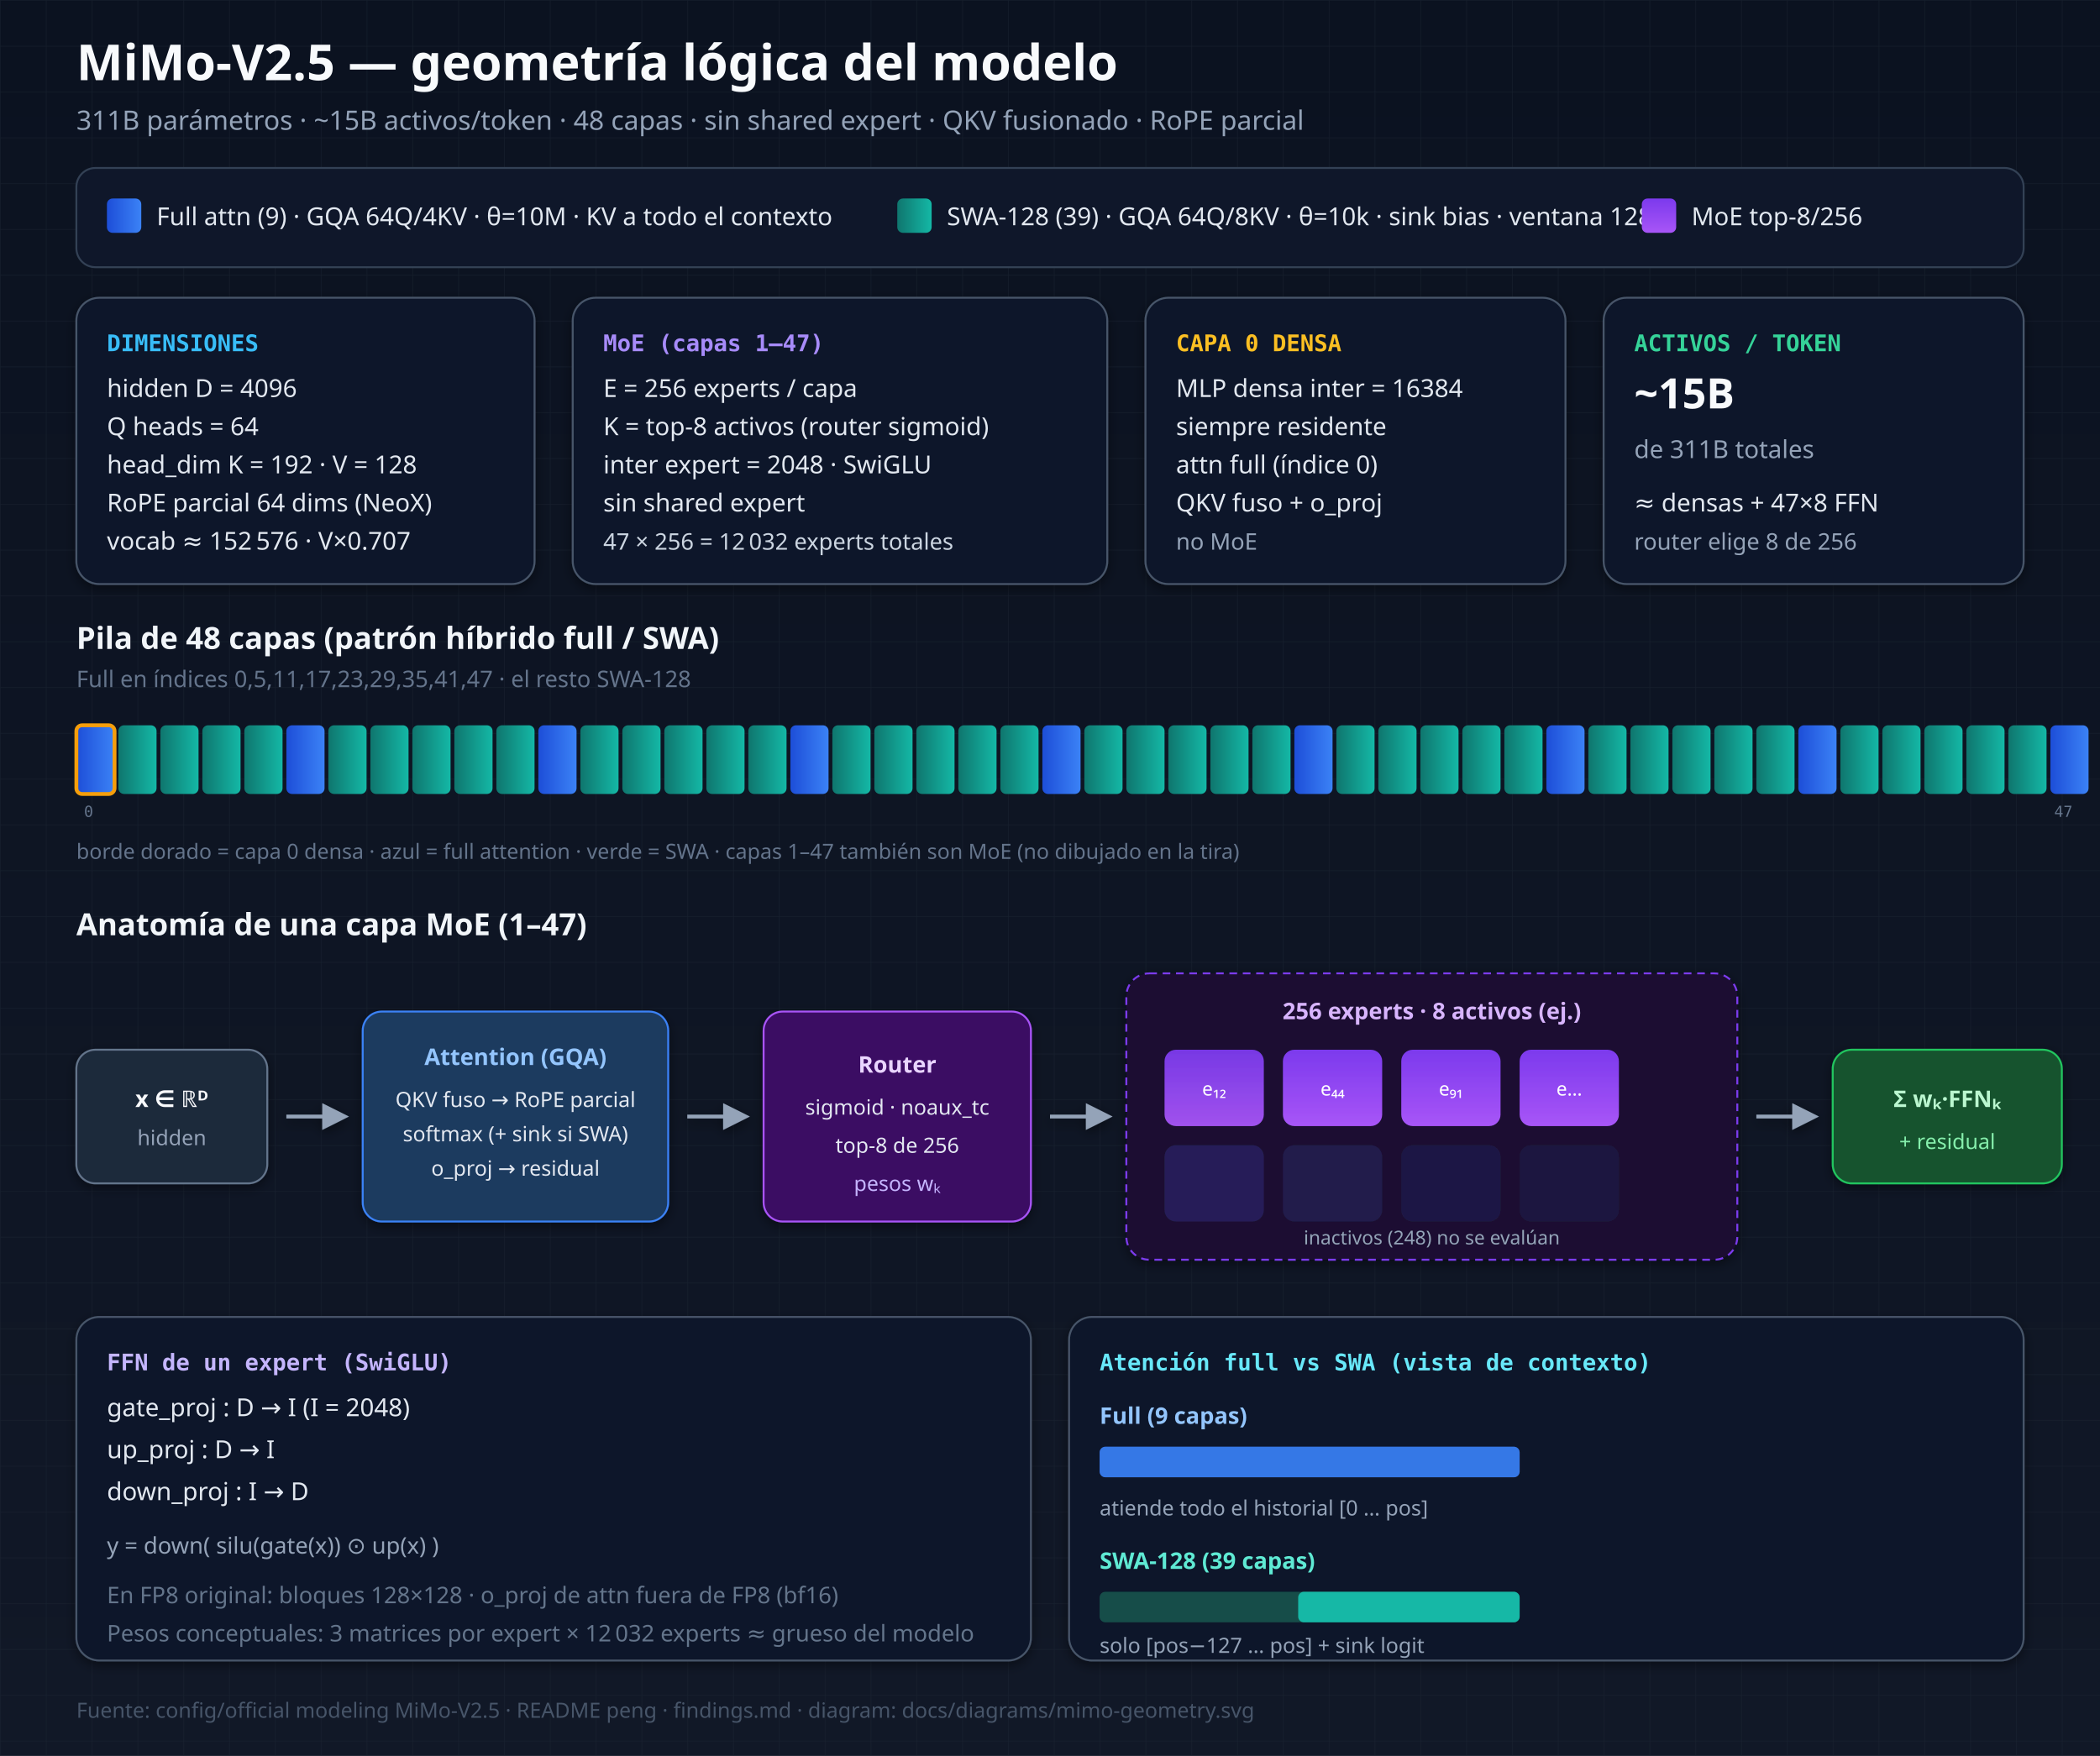
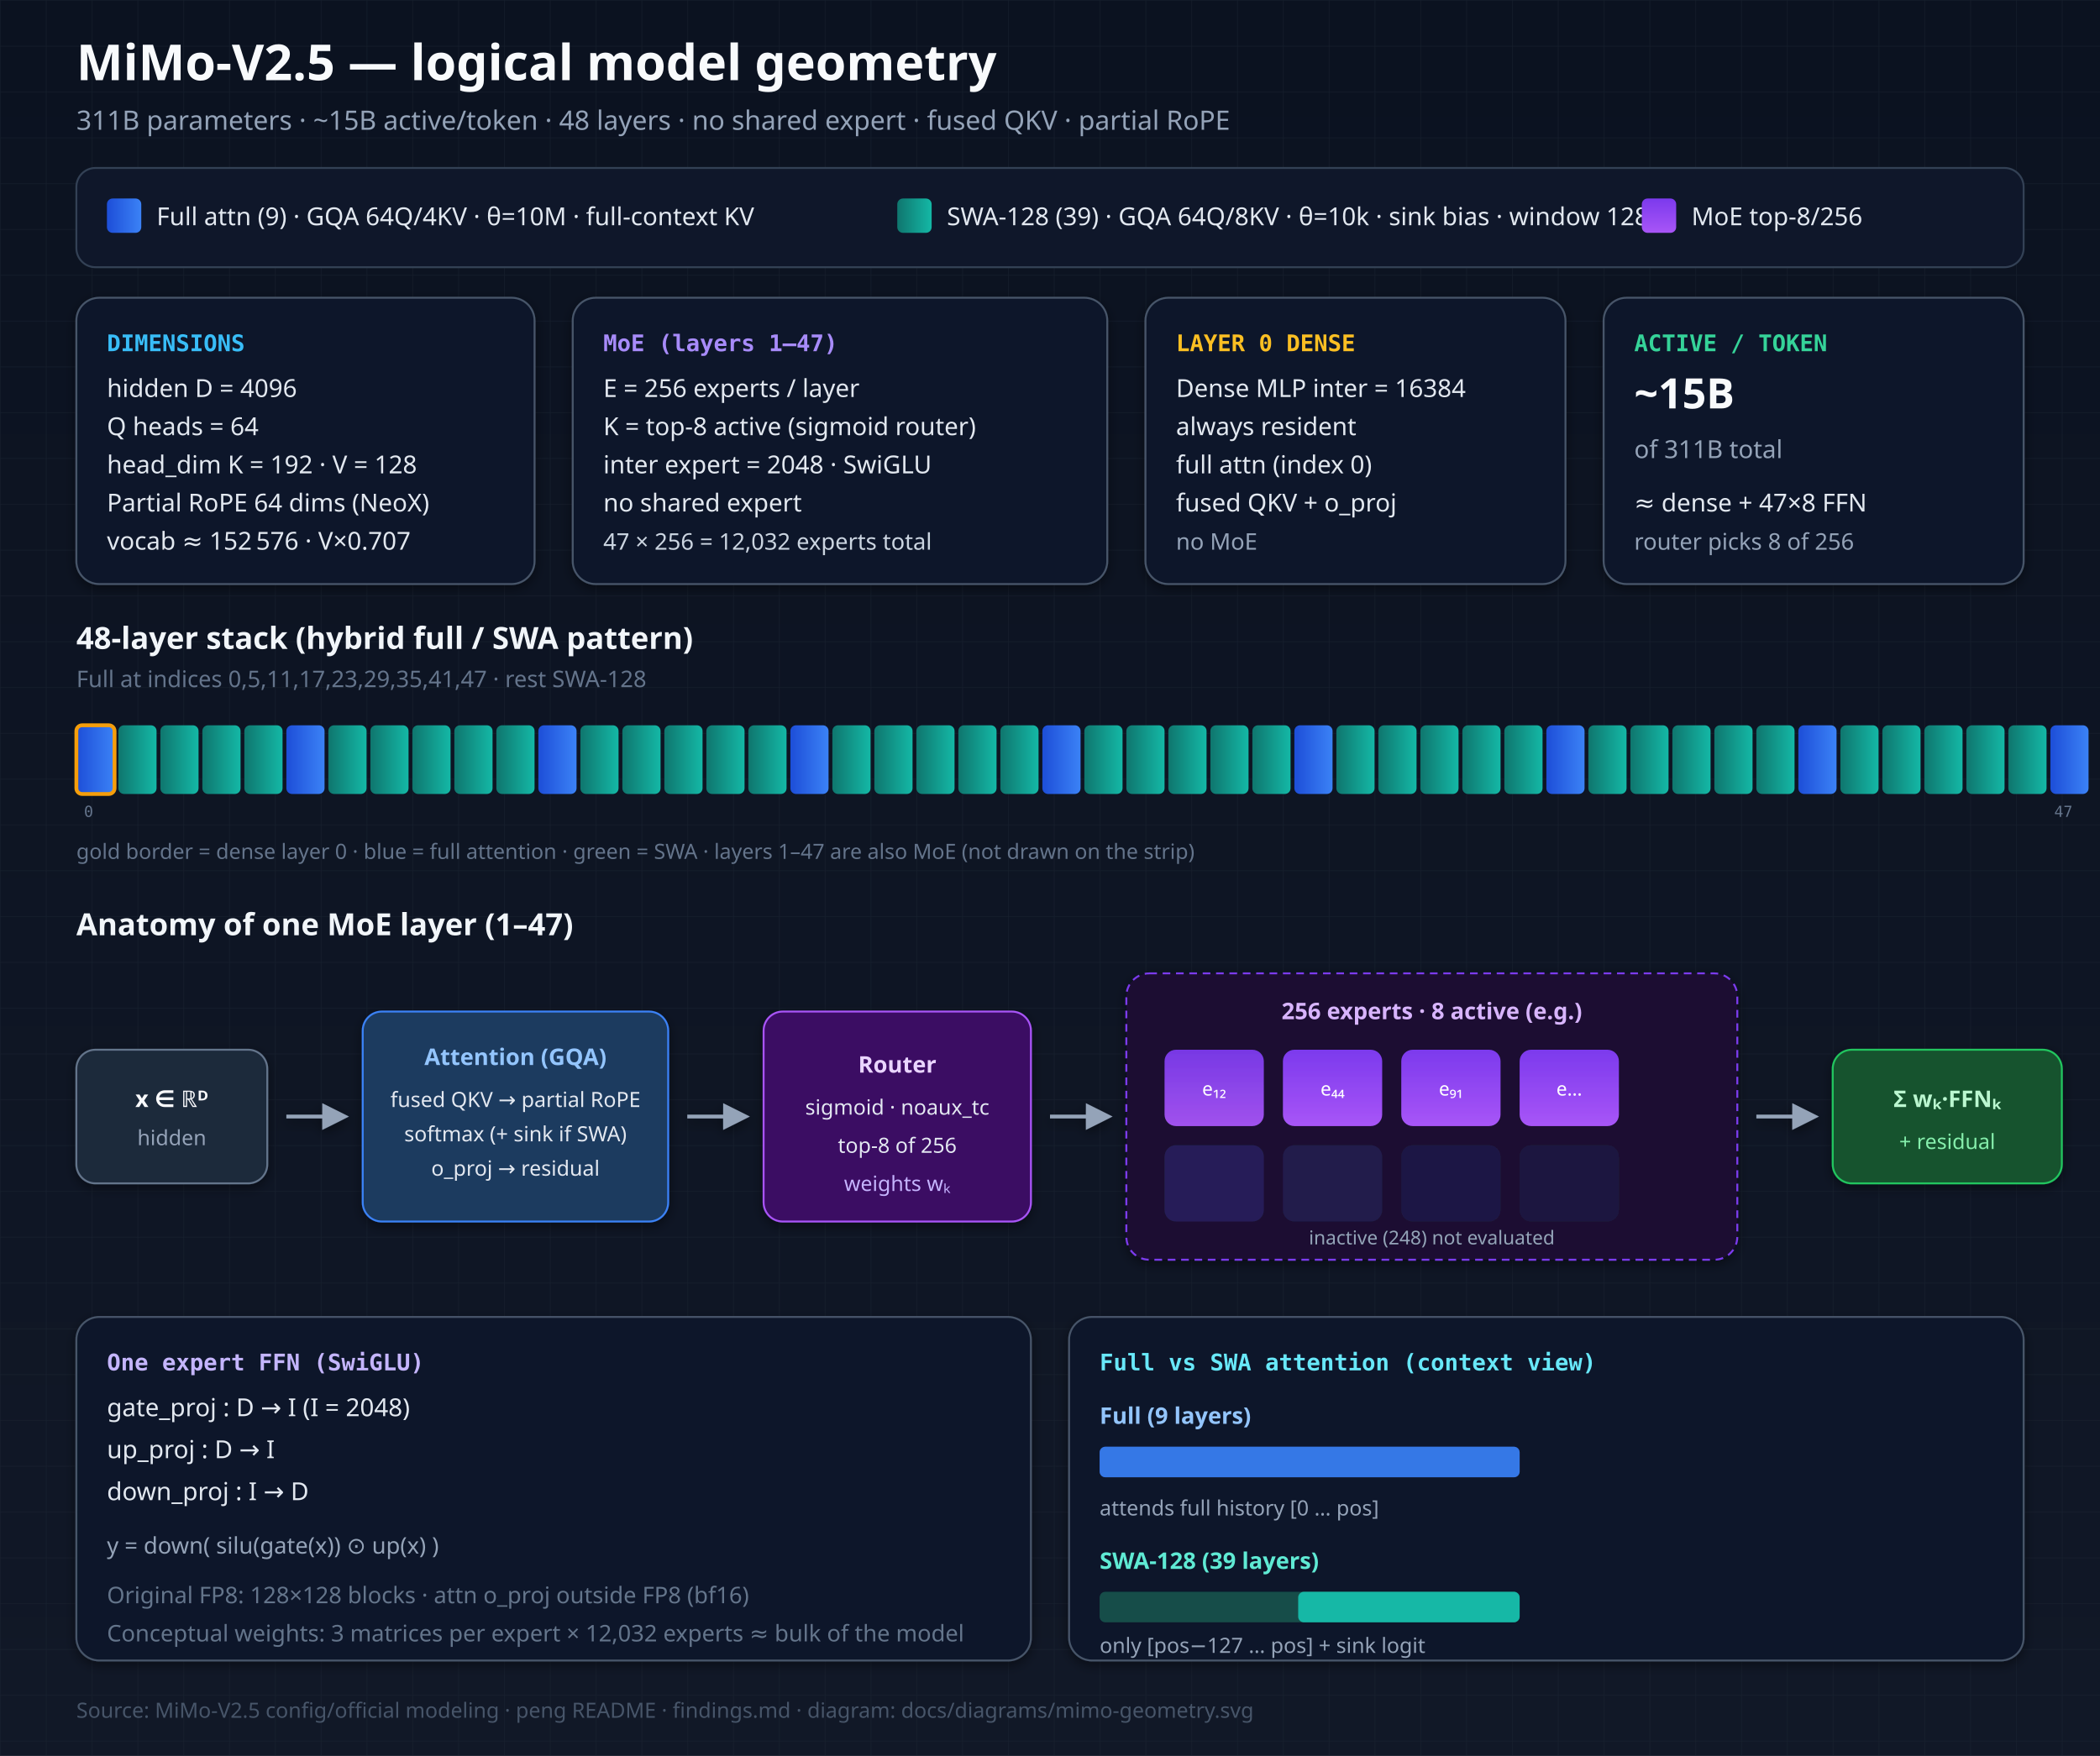
<svg xmlns="http://www.w3.org/2000/svg" viewBox="0 0 1100 920" width="1100" height="920" role="img" aria-labelledby="title desc">
  <defs>
    <linearGradient id="bg" x1="0" y1="0" x2="0" y2="1">
      <stop offset="0%" stop-color="#0b1220" />
      <stop offset="100%" stop-color="#111827" />
    </linearGradient>
    <linearGradient id="fullG" x1="0" y1="0" x2="1" y2="0">
      <stop offset="0%" stop-color="#1d4ed8" />
      <stop offset="100%" stop-color="#3b82f6" />
    </linearGradient>
    <linearGradient id="swaG" x1="0" y1="0" x2="1" y2="0">
      <stop offset="0%" stop-color="#0f766e" />
      <stop offset="100%" stop-color="#14b8a6" />
    </linearGradient>
    <linearGradient id="moeG" x1="0" y1="0" x2="0" y2="1">
      <stop offset="0%" stop-color="#7c3aed" />
      <stop offset="100%" stop-color="#a855f7" />
    </linearGradient>
    <linearGradient id="denseG" x1="0" y1="0" x2="0" y2="1">
      <stop offset="0%" stop-color="#b45309" />
      <stop offset="100%" stop-color="#f59e0b" />
    </linearGradient>
    <filter id="soft" x="-20%" y="-20%" width="140%" height="140%">
      <feDropShadow dx="0" dy="2" stdDeviation="3" flood-color="#000" flood-opacity="0.45" />
    </filter>
    <marker id="arrow" viewBox="0 0 10 10" refX="8" refY="5" markerWidth="7" markerHeight="7" orient="auto-start-reverse">
      <path d="M0 0 L10 5 L0 10 z" fill="#94a3b8" />
    </marker>
    <pattern id="grid" width="24" height="24" patternUnits="userSpaceOnUse">
      <path d="M24 0 H0 V24" fill="none" stroke="#1f2937" stroke-width="0.6" />
    </pattern>
  </defs>
  <rect width="1100" height="920" fill="url(#bg)" />
  <rect width="1100" height="920" fill="url(#grid)" opacity="0.5" />
-   <text x="40" y="42" fill="#f8fafc" font-family="ui-sans-serif,system-ui,Segoe UI,sans-serif" font-size="26" font-weight="700">MiMo-V2.5 — geometría lógica del modelo</text>
-   <text x="40" y="68" fill="#94a3b8" font-family="ui-sans-serif,system-ui,Segoe UI,sans-serif" font-size="14">311B parámetros · ~15B activos/token · 48 capas · sin shared expert · QKV fusionado · RoPE parcial</text>
+   <text x="40" y="42" fill="#f8fafc" font-family="ui-sans-serif,system-ui,Segoe UI,sans-serif" font-size="26" font-weight="700">MiMo-V2.5 — logical model geometry</text>
+   <text x="40" y="68" fill="#94a3b8" font-family="ui-sans-serif,system-ui,Segoe UI,sans-serif" font-size="14">311B parameters · ~15B active/token · 48 layers · no shared expert · fused QKV · partial RoPE</text>
  <g transform="translate(40,88)">
    <rect width="1020" height="52" rx="10" fill="#0f172a" stroke="#334155" />
    <rect x="16" y="16" width="18" height="18" rx="3" fill="url(#fullG)" />
-     <text x="42" y="30" fill="#e2e8f0" font-family="ui-sans-serif,system-ui,sans-serif" font-size="13">Full attn (9) · GQA 64Q/4KV · θ=10M · KV a todo el contexto</text>
+     <text x="42" y="30" fill="#e2e8f0" font-family="ui-sans-serif,system-ui,sans-serif" font-size="13">Full attn (9) · GQA 64Q/4KV · θ=10M · full-context KV</text>
    <rect x="430" y="16" width="18" height="18" rx="3" fill="url(#swaG)" />
-     <text x="456" y="30" fill="#e2e8f0" font-family="ui-sans-serif,system-ui,sans-serif" font-size="13">SWA-128 (39) · GQA 64Q/8KV · θ=10k · sink bias · ventana 128</text>
+     <text x="456" y="30" fill="#e2e8f0" font-family="ui-sans-serif,system-ui,sans-serif" font-size="13">SWA-128 (39) · GQA 64Q/8KV · θ=10k · sink bias · window 128</text>
    <rect x="820" y="16" width="18" height="18" rx="3" fill="url(#moeG)" />
    <text x="846" y="30" fill="#e2e8f0" font-family="ui-sans-serif,system-ui,sans-serif" font-size="13">MoE top-8/256</text>
  </g>
  <g transform="translate(40,156)" filter="url(#soft)">
    <rect width="240" height="150" rx="12" fill="#0f172a" stroke="#475569" />
-     <text x="16" y="28" fill="#38bdf8" font-family="ui-monospace,Consolas,monospace" font-size="12" font-weight="700">DIMENSIONES</text>
+     <text x="16" y="28" fill="#38bdf8" font-family="ui-monospace,Consolas,monospace" font-size="12" font-weight="700">DIMENSIONS</text>
    <text x="16" y="52" fill="#e2e8f0" font-family="ui-sans-serif,system-ui,sans-serif" font-size="13">hidden D = 4096</text>
    <text x="16" y="72" fill="#e2e8f0" font-family="ui-sans-serif,system-ui,sans-serif" font-size="13">Q heads = 64</text>
    <text x="16" y="92" fill="#e2e8f0" font-family="ui-sans-serif,system-ui,sans-serif" font-size="13">head_dim K = 192 · V = 128</text>
-     <text x="16" y="112" fill="#e2e8f0" font-family="ui-sans-serif,system-ui,sans-serif" font-size="13">RoPE parcial 64 dims (NeoX)</text>
+     <text x="16" y="112" fill="#e2e8f0" font-family="ui-sans-serif,system-ui,sans-serif" font-size="13">Partial RoPE 64 dims (NeoX)</text>
    <text x="16" y="132" fill="#e2e8f0" font-family="ui-sans-serif,system-ui,sans-serif" font-size="13">vocab ≈ 152 576 · V×0.707</text>
  </g>
  <g transform="translate(300,156)" filter="url(#soft)">
    <rect width="280" height="150" rx="12" fill="#0f172a" stroke="#475569" />
-     <text x="16" y="28" fill="#a78bfa" font-family="ui-monospace,Consolas,monospace" font-size="12" font-weight="700">MoE (capas 1–47)</text>
-     <text x="16" y="52" fill="#e2e8f0" font-family="ui-sans-serif,system-ui,sans-serif" font-size="13">E = 256 experts / capa</text>
-     <text x="16" y="72" fill="#e2e8f0" font-family="ui-sans-serif,system-ui,sans-serif" font-size="13">K = top-8 activos (router sigmoid)</text>
+     <text x="16" y="28" fill="#a78bfa" font-family="ui-monospace,Consolas,monospace" font-size="12" font-weight="700">MoE (layers 1–47)</text>
+     <text x="16" y="52" fill="#e2e8f0" font-family="ui-sans-serif,system-ui,sans-serif" font-size="13">E = 256 experts / layer</text>
+     <text x="16" y="72" fill="#e2e8f0" font-family="ui-sans-serif,system-ui,sans-serif" font-size="13">K = top-8 active (sigmoid router)</text>
    <text x="16" y="92" fill="#e2e8f0" font-family="ui-sans-serif,system-ui,sans-serif" font-size="13">inter expert = 2048 · SwiGLU</text>
-     <text x="16" y="112" fill="#e2e8f0" font-family="ui-sans-serif,system-ui,sans-serif" font-size="13">sin shared expert</text>
-     <text x="16" y="132" fill="#cbd5e1" font-family="ui-sans-serif,system-ui,sans-serif" font-size="12">47 × 256 = 12 032 experts totales</text>
+     <text x="16" y="112" fill="#e2e8f0" font-family="ui-sans-serif,system-ui,sans-serif" font-size="13">no shared expert</text>
+     <text x="16" y="132" fill="#cbd5e1" font-family="ui-sans-serif,system-ui,sans-serif" font-size="12">47 × 256 = 12,032 experts total</text>
  </g>
  <g transform="translate(600,156)" filter="url(#soft)">
    <rect width="220" height="150" rx="12" fill="#0f172a" stroke="#475569" />
-     <text x="16" y="28" fill="#fbbf24" font-family="ui-monospace,Consolas,monospace" font-size="12" font-weight="700">CAPA 0 DENSA</text>
-     <text x="16" y="52" fill="#e2e8f0" font-family="ui-sans-serif,system-ui,sans-serif" font-size="13">MLP densa inter = 16384</text>
-     <text x="16" y="72" fill="#e2e8f0" font-family="ui-sans-serif,system-ui,sans-serif" font-size="13">siempre residente</text>
-     <text x="16" y="92" fill="#e2e8f0" font-family="ui-sans-serif,system-ui,sans-serif" font-size="13">attn full (índice 0)</text>
-     <text x="16" y="112" fill="#e2e8f0" font-family="ui-sans-serif,system-ui,sans-serif" font-size="13">QKV fuso + o_proj</text>
+     <text x="16" y="28" fill="#fbbf24" font-family="ui-monospace,Consolas,monospace" font-size="12" font-weight="700">LAYER 0 DENSE</text>
+     <text x="16" y="52" fill="#e2e8f0" font-family="ui-sans-serif,system-ui,sans-serif" font-size="13">Dense MLP inter = 16384</text>
+     <text x="16" y="72" fill="#e2e8f0" font-family="ui-sans-serif,system-ui,sans-serif" font-size="13">always resident</text>
+     <text x="16" y="92" fill="#e2e8f0" font-family="ui-sans-serif,system-ui,sans-serif" font-size="13">full attn (index 0)</text>
+     <text x="16" y="112" fill="#e2e8f0" font-family="ui-sans-serif,system-ui,sans-serif" font-size="13">fused QKV + o_proj</text>
    <text x="16" y="132" fill="#94a3b8" font-family="ui-sans-serif,system-ui,sans-serif" font-size="12">no MoE</text>
  </g>
  <g transform="translate(840,156)" filter="url(#soft)">
    <rect width="220" height="150" rx="12" fill="#0f172a" stroke="#475569" />
-     <text x="16" y="28" fill="#34d399" font-family="ui-monospace,Consolas,monospace" font-size="12" font-weight="700">ACTIVOS / TOKEN</text>
+     <text x="16" y="28" fill="#34d399" font-family="ui-monospace,Consolas,monospace" font-size="12" font-weight="700">ACTIVE / TOKEN</text>
    <text x="16" y="58" fill="#f8fafc" font-family="ui-sans-serif,system-ui,sans-serif" font-size="22" font-weight="700">~15B</text>
-     <text x="16" y="84" fill="#94a3b8" font-family="ui-sans-serif,system-ui,sans-serif" font-size="13">de 311B totales</text>
-     <text x="16" y="112" fill="#e2e8f0" font-family="ui-sans-serif,system-ui,sans-serif" font-size="13">≈ densas + 47×8 FFN</text>
-     <text x="16" y="132" fill="#94a3b8" font-family="ui-sans-serif,system-ui,sans-serif" font-size="12">router elige 8 de 256</text>
-   </g>
-   <text x="40" y="340" fill="#f1f5f9" font-family="ui-sans-serif,system-ui,sans-serif" font-size="16" font-weight="700">Pila de 48 capas (patrón híbrido full / SWA)</text>
-   <text x="40" y="360" fill="#64748b" font-family="ui-sans-serif,system-ui,sans-serif" font-size="12">Full en índices 0,5,11,17,23,29,35,41,47 · el resto SWA-128</text>
+     <text x="16" y="84" fill="#94a3b8" font-family="ui-sans-serif,system-ui,sans-serif" font-size="13">of 311B total</text>
+     <text x="16" y="112" fill="#e2e8f0" font-family="ui-sans-serif,system-ui,sans-serif" font-size="13">≈ dense + 47×8 FFN</text>
+     <text x="16" y="132" fill="#94a3b8" font-family="ui-sans-serif,system-ui,sans-serif" font-size="12">router picks 8 of 256</text>
+   </g>
+   <text x="40" y="340" fill="#f1f5f9" font-family="ui-sans-serif,system-ui,sans-serif" font-size="16" font-weight="700">48-layer stack (hybrid full / SWA pattern)</text>
+   <text x="40" y="360" fill="#64748b" font-family="ui-sans-serif,system-ui,sans-serif" font-size="12">Full at indices 0,5,11,17,23,29,35,41,47 · rest SWA-128</text>
  <g transform="translate(40,375)">
    <g id="stack">
      <g font-family="ui-monospace,Consolas,monospace" font-size="8" fill="#94a3b8">
        
      </g>
    </g>
  </g>
  <g transform="translate(40,380)">
    <rect x="0" y="0" width="20" height="36" rx="3" fill="url(#fullG)" stroke="#f59e0b" stroke-width="2" />
    <text x="4" y="48" fill="#64748b" font-family="ui-monospace,Consolas,monospace" font-size="8">0</text>
    <rect x="22" y="0" width="20" height="36" rx="3" fill="url(#swaG)" />
    <rect x="44" y="0" width="20" height="36" rx="3" fill="url(#swaG)" />
    <rect x="66" y="0" width="20" height="36" rx="3" fill="url(#swaG)" />
    <rect x="88" y="0" width="20" height="36" rx="3" fill="url(#swaG)" />
    <rect x="110" y="0" width="20" height="36" rx="3" fill="url(#fullG)" />
    <rect x="132" y="0" width="20" height="36" rx="3" fill="url(#swaG)" />
    <rect x="154" y="0" width="20" height="36" rx="3" fill="url(#swaG)" />
    <rect x="176" y="0" width="20" height="36" rx="3" fill="url(#swaG)" />
    <rect x="198" y="0" width="20" height="36" rx="3" fill="url(#swaG)" />
    <rect x="220" y="0" width="20" height="36" rx="3" fill="url(#swaG)" />
    <rect x="242" y="0" width="20" height="36" rx="3" fill="url(#fullG)" />
    <rect x="264" y="0" width="20" height="36" rx="3" fill="url(#swaG)" />
    <rect x="286" y="0" width="20" height="36" rx="3" fill="url(#swaG)" />
    <rect x="308" y="0" width="20" height="36" rx="3" fill="url(#swaG)" />
    <rect x="330" y="0" width="20" height="36" rx="3" fill="url(#swaG)" />
    <rect x="352" y="0" width="20" height="36" rx="3" fill="url(#swaG)" />
    <rect x="374" y="0" width="20" height="36" rx="3" fill="url(#fullG)" />
    <rect x="396" y="0" width="20" height="36" rx="3" fill="url(#swaG)" />
    <rect x="418" y="0" width="20" height="36" rx="3" fill="url(#swaG)" />
    <rect x="440" y="0" width="20" height="36" rx="3" fill="url(#swaG)" />
    <rect x="462" y="0" width="20" height="36" rx="3" fill="url(#swaG)" />
    <rect x="484" y="0" width="20" height="36" rx="3" fill="url(#swaG)" />
    <rect x="506" y="0" width="20" height="36" rx="3" fill="url(#fullG)" />
    <rect x="528" y="0" width="20" height="36" rx="3" fill="url(#swaG)" />
    <rect x="550" y="0" width="20" height="36" rx="3" fill="url(#swaG)" />
    <rect x="572" y="0" width="20" height="36" rx="3" fill="url(#swaG)" />
    <rect x="594" y="0" width="20" height="36" rx="3" fill="url(#swaG)" />
    <rect x="616" y="0" width="20" height="36" rx="3" fill="url(#swaG)" />
    <rect x="638" y="0" width="20" height="36" rx="3" fill="url(#fullG)" />
    <rect x="660" y="0" width="20" height="36" rx="3" fill="url(#swaG)" />
    <rect x="682" y="0" width="20" height="36" rx="3" fill="url(#swaG)" />
    <rect x="704" y="0" width="20" height="36" rx="3" fill="url(#swaG)" />
    <rect x="726" y="0" width="20" height="36" rx="3" fill="url(#swaG)" />
    <rect x="748" y="0" width="20" height="36" rx="3" fill="url(#swaG)" />
    <rect x="770" y="0" width="20" height="36" rx="3" fill="url(#fullG)" />
    <rect x="792" y="0" width="20" height="36" rx="3" fill="url(#swaG)" />
    <rect x="814" y="0" width="20" height="36" rx="3" fill="url(#swaG)" />
    <rect x="836" y="0" width="20" height="36" rx="3" fill="url(#swaG)" />
    <rect x="858" y="0" width="20" height="36" rx="3" fill="url(#swaG)" />
    <rect x="880" y="0" width="20" height="36" rx="3" fill="url(#swaG)" />
    <rect x="902" y="0" width="20" height="36" rx="3" fill="url(#fullG)" />
    <rect x="924" y="0" width="20" height="36" rx="3" fill="url(#swaG)" />
    <rect x="946" y="0" width="20" height="36" rx="3" fill="url(#swaG)" />
    <rect x="968" y="0" width="20" height="36" rx="3" fill="url(#swaG)" />
    <rect x="990" y="0" width="20" height="36" rx="3" fill="url(#swaG)" />
    <rect x="1012" y="0" width="20" height="36" rx="3" fill="url(#swaG)" />
    <rect x="1034" y="0" width="20" height="36" rx="3" fill="url(#fullG)" />
    <text x="1036" y="48" fill="#64748b" font-family="ui-monospace,Consolas,monospace" font-size="8">47</text>
  </g>
-   <text x="40" y="450" fill="#64748b" font-family="ui-sans-serif,system-ui,sans-serif" font-size="11">borde dorado = capa 0 densa · azul = full attention · verde = SWA · capas 1–47 también son MoE (no dibujado en la tira)</text>
-   <text x="40" y="490" fill="#f1f5f9" font-family="ui-sans-serif,system-ui,sans-serif" font-size="16" font-weight="700">Anatomía de una capa MoE (1–47)</text>
+   <text x="40" y="450" fill="#64748b" font-family="ui-sans-serif,system-ui,sans-serif" font-size="11">gold border = dense layer 0 · blue = full attention · green = SWA · layers 1–47 are also MoE (not drawn on the strip)</text>
+   <text x="40" y="490" fill="#f1f5f9" font-family="ui-sans-serif,system-ui,sans-serif" font-size="16" font-weight="700">Anatomy of one MoE layer (1–47)</text>
  <g transform="translate(40,510)" filter="url(#soft)">
    <rect x="0" y="40" width="100" height="70" rx="10" fill="#1e293b" stroke="#64748b" />
    <text x="50" y="70" text-anchor="middle" fill="#f8fafc" font-family="ui-sans-serif,system-ui,sans-serif" font-size="12" font-weight="700">x ∈ ℝᴰ</text>
    <text x="50" y="90" text-anchor="middle" fill="#94a3b8" font-family="ui-sans-serif,system-ui,sans-serif" font-size="11">hidden</text>
    <path d="M110 75 H140" stroke="#94a3b8" stroke-width="2" marker-end="url(#arrow)" />
    <rect x="150" y="20" width="160" height="110" rx="10" fill="#1e3a5f" stroke="#3b82f6" />
    <text x="230" y="48" text-anchor="middle" fill="#93c5fd" font-family="ui-sans-serif,system-ui,sans-serif" font-size="12" font-weight="700">Attention (GQA)</text>
-     <text x="230" y="70" text-anchor="middle" fill="#e2e8f0" font-family="ui-sans-serif,system-ui,sans-serif" font-size="11">QKV fuso → RoPE parcial</text>
-     <text x="230" y="88" text-anchor="middle" fill="#e2e8f0" font-family="ui-sans-serif,system-ui,sans-serif" font-size="11">softmax (+ sink si SWA)</text>
+     <text x="230" y="70" text-anchor="middle" fill="#e2e8f0" font-family="ui-sans-serif,system-ui,sans-serif" font-size="11">fused QKV → partial RoPE</text>
+     <text x="230" y="88" text-anchor="middle" fill="#e2e8f0" font-family="ui-sans-serif,system-ui,sans-serif" font-size="11">softmax (+ sink if SWA)</text>
    <text x="230" y="106" text-anchor="middle" fill="#e2e8f0" font-family="ui-sans-serif,system-ui,sans-serif" font-size="11">o_proj → residual</text>
    <path d="M320 75 H350" stroke="#94a3b8" stroke-width="2" marker-end="url(#arrow)" />
    <rect x="360" y="20" width="140" height="110" rx="10" fill="#3b0764" stroke="#a855f7" />
    <text x="430" y="52" text-anchor="middle" fill="#e9d5ff" font-family="ui-sans-serif,system-ui,sans-serif" font-size="12" font-weight="700">Router</text>
    <text x="430" y="74" text-anchor="middle" fill="#e2e8f0" font-family="ui-sans-serif,system-ui,sans-serif" font-size="11">sigmoid · noaux_tc</text>
-     <text x="430" y="94" text-anchor="middle" fill="#e2e8f0" font-family="ui-sans-serif,system-ui,sans-serif" font-size="11">top-8 de 256</text>
-     <text x="430" y="114" text-anchor="middle" fill="#c4b5fd" font-family="ui-sans-serif,system-ui,sans-serif" font-size="11">pesos wₖ</text>
+     <text x="430" y="94" text-anchor="middle" fill="#e2e8f0" font-family="ui-sans-serif,system-ui,sans-serif" font-size="11">top-8 of 256</text>
+     <text x="430" y="114" text-anchor="middle" fill="#c4b5fd" font-family="ui-sans-serif,system-ui,sans-serif" font-size="11">weights wₖ</text>
    <path d="M510 75 H540" stroke="#94a3b8" stroke-width="2" marker-end="url(#arrow)" />
    <rect x="550" y="0" width="320" height="150" rx="12" fill="#1a1030" stroke="#7c3aed" stroke-dasharray="4 3" />
-     <text x="710" y="24" text-anchor="middle" fill="#d8b4fe" font-family="ui-sans-serif,system-ui,sans-serif" font-size="12" font-weight="700">256 experts · 8 activos (ej.)</text>
+     <text x="710" y="24" text-anchor="middle" fill="#d8b4fe" font-family="ui-sans-serif,system-ui,sans-serif" font-size="12" font-weight="700">256 experts · 8 active (e.g.)</text>
    <rect x="570" y="40" width="52" height="40" rx="6" fill="url(#moeG)" opacity="0.95" />
    <text x="596" y="64" text-anchor="middle" fill="#fff" font-size="10" font-family="ui-sans-serif,system-ui,sans-serif">e₁₂</text>
    <rect x="632" y="40" width="52" height="40" rx="6" fill="url(#moeG)" />
    <text x="658" y="64" text-anchor="middle" fill="#fff" font-size="10" font-family="ui-sans-serif,system-ui,sans-serif">e₄₄</text>
    <rect x="694" y="40" width="52" height="40" rx="6" fill="url(#moeG)" />
    <text x="720" y="64" text-anchor="middle" fill="#fff" font-size="10" font-family="ui-sans-serif,system-ui,sans-serif">e₉₁</text>
    <rect x="756" y="40" width="52" height="40" rx="6" fill="url(#moeG)" />
    <text x="782" y="64" text-anchor="middle" fill="#fff" font-size="10" font-family="ui-sans-serif,system-ui,sans-serif">e…</text>
    <rect x="570" y="90" width="52" height="40" rx="6" fill="#312e81" opacity="0.5" />
    <rect x="632" y="90" width="52" height="40" rx="6" fill="#312e81" opacity="0.35" />
    <rect x="694" y="90" width="52" height="40" rx="6" fill="#312e81" opacity="0.25" />
    <rect x="756" y="90" width="52" height="40" rx="6" fill="#312e81" opacity="0.2" />
-     <text x="710" y="142" text-anchor="middle" fill="#94a3b8" font-size="10" font-family="ui-sans-serif,system-ui,sans-serif">inactivos (248) no se evalúan</text>
+     <text x="710" y="142" text-anchor="middle" fill="#94a3b8" font-size="10" font-family="ui-sans-serif,system-ui,sans-serif">inactive (248) not evaluated</text>
    <path d="M880 75 H910" stroke="#94a3b8" stroke-width="2" marker-end="url(#arrow)" />
    <rect x="920" y="40" width="120" height="70" rx="10" fill="#14532d" stroke="#22c55e" />
    <text x="980" y="70" text-anchor="middle" fill="#bbf7d0" font-family="ui-sans-serif,system-ui,sans-serif" font-size="12" font-weight="700">Σ wₖ·FFNₖ</text>
    <text x="980" y="92" text-anchor="middle" fill="#86efac" font-family="ui-sans-serif,system-ui,sans-serif" font-size="11">+ residual</text>
  </g>
  <g transform="translate(40,690)" filter="url(#soft)">
    <rect width="500" height="180" rx="12" fill="#0f172a" stroke="#475569" />
-     <text x="16" y="28" fill="#c4b5fd" font-family="ui-monospace,Consolas,monospace" font-size="12" font-weight="700">FFN de un expert (SwiGLU)</text>
+     <text x="16" y="28" fill="#c4b5fd" font-family="ui-monospace,Consolas,monospace" font-size="12" font-weight="700">One expert FFN (SwiGLU)</text>
    <text x="16" y="52" fill="#e2e8f0" font-family="ui-sans-serif,system-ui,sans-serif" font-size="13">gate_proj : D → I  (I = 2048)</text>
    <text x="16" y="74" fill="#e2e8f0" font-family="ui-sans-serif,system-ui,sans-serif" font-size="13">up_proj   : D → I</text>
    <text x="16" y="96" fill="#e2e8f0" font-family="ui-sans-serif,system-ui,sans-serif" font-size="13">down_proj : I → D</text>
    <text x="16" y="124" fill="#94a3b8" font-family="ui-sans-serif,system-ui,sans-serif" font-size="12">y = down( silu(gate(x)) ⊙ up(x) )</text>
-     <text x="16" y="150" fill="#64748b" font-family="ui-sans-serif,system-ui,sans-serif" font-size="12">En FP8 original: bloques 128×128 · o_proj de attn fuera de FP8 (bf16)</text>
-     <text x="16" y="170" fill="#64748b" font-family="ui-sans-serif,system-ui,sans-serif" font-size="12">Pesos conceptuales: 3 matrices por expert × 12 032 experts ≈ grueso del modelo</text>
+     <text x="16" y="150" fill="#64748b" font-family="ui-sans-serif,system-ui,sans-serif" font-size="12">Original FP8: 128×128 blocks · attn o_proj outside FP8 (bf16)</text>
+     <text x="16" y="170" fill="#64748b" font-family="ui-sans-serif,system-ui,sans-serif" font-size="12">Conceptual weights: 3 matrices per expert × 12,032 experts ≈ bulk of the model</text>
  </g>
  <g transform="translate(560,690)" filter="url(#soft)">
    <rect width="500" height="180" rx="12" fill="#0f172a" stroke="#475569" />
-     <text x="16" y="28" fill="#67e8f9" font-family="ui-monospace,Consolas,monospace" font-size="12" font-weight="700">Atención full vs SWA (vista de contexto)</text>
-     <text x="16" y="56" fill="#93c5fd" font-family="ui-sans-serif,system-ui,sans-serif" font-size="12" font-weight="700">Full (9 capas)</text>
+     <text x="16" y="28" fill="#67e8f9" font-family="ui-monospace,Consolas,monospace" font-size="12" font-weight="700">Full vs SWA attention (context view)</text>
+     <text x="16" y="56" fill="#93c5fd" font-family="ui-sans-serif,system-ui,sans-serif" font-size="12" font-weight="700">Full (9 layers)</text>
    <rect x="16" y="68" width="220" height="16" rx="3" fill="#1e3a8a" />
    <rect x="16" y="68" width="220" height="16" rx="3" fill="#3b82f6" opacity="0.85" />
-     <text x="16" y="104" fill="#94a3b8" font-family="ui-sans-serif,system-ui,sans-serif" font-size="11">atiende todo el historial [0 … pos]</text>
-     <text x="16" y="132" fill="#5eead4" font-family="ui-sans-serif,system-ui,sans-serif" font-size="12" font-weight="700">SWA-128 (39 capas)</text>
+     <text x="16" y="104" fill="#94a3b8" font-family="ui-sans-serif,system-ui,sans-serif" font-size="11">attends full history [0 … pos]</text>
+     <text x="16" y="132" fill="#5eead4" font-family="ui-sans-serif,system-ui,sans-serif" font-size="12" font-weight="700">SWA-128 (39 layers)</text>
    <rect x="16" y="144" width="220" height="16" rx="3" fill="#134e4a" />
    <rect x="120" y="144" width="116" height="16" rx="3" fill="#14b8a6" />
-     <text x="16" y="176" fill="#94a3b8" font-family="ui-sans-serif,system-ui,sans-serif" font-size="11">solo [pos−127 … pos] + sink logit</text>
-   </g>
-   <text x="40" y="900" fill="#475569" font-family="ui-sans-serif,system-ui,sans-serif" font-size="11">Fuente: config/official modeling MiMo-V2.5 · README peng · findings.md · diagram: docs/diagrams/mimo-geometry.svg</text>
+     <text x="16" y="176" fill="#94a3b8" font-family="ui-sans-serif,system-ui,sans-serif" font-size="11">only [pos−127 … pos] + sink logit</text>
+   </g>
+   <text x="40" y="900" fill="#475569" font-family="ui-sans-serif,system-ui,sans-serif" font-size="11">Source: MiMo-V2.5 config/official modeling · peng README · findings.md · diagram: docs/diagrams/mimo-geometry.svg</text>
</svg>
